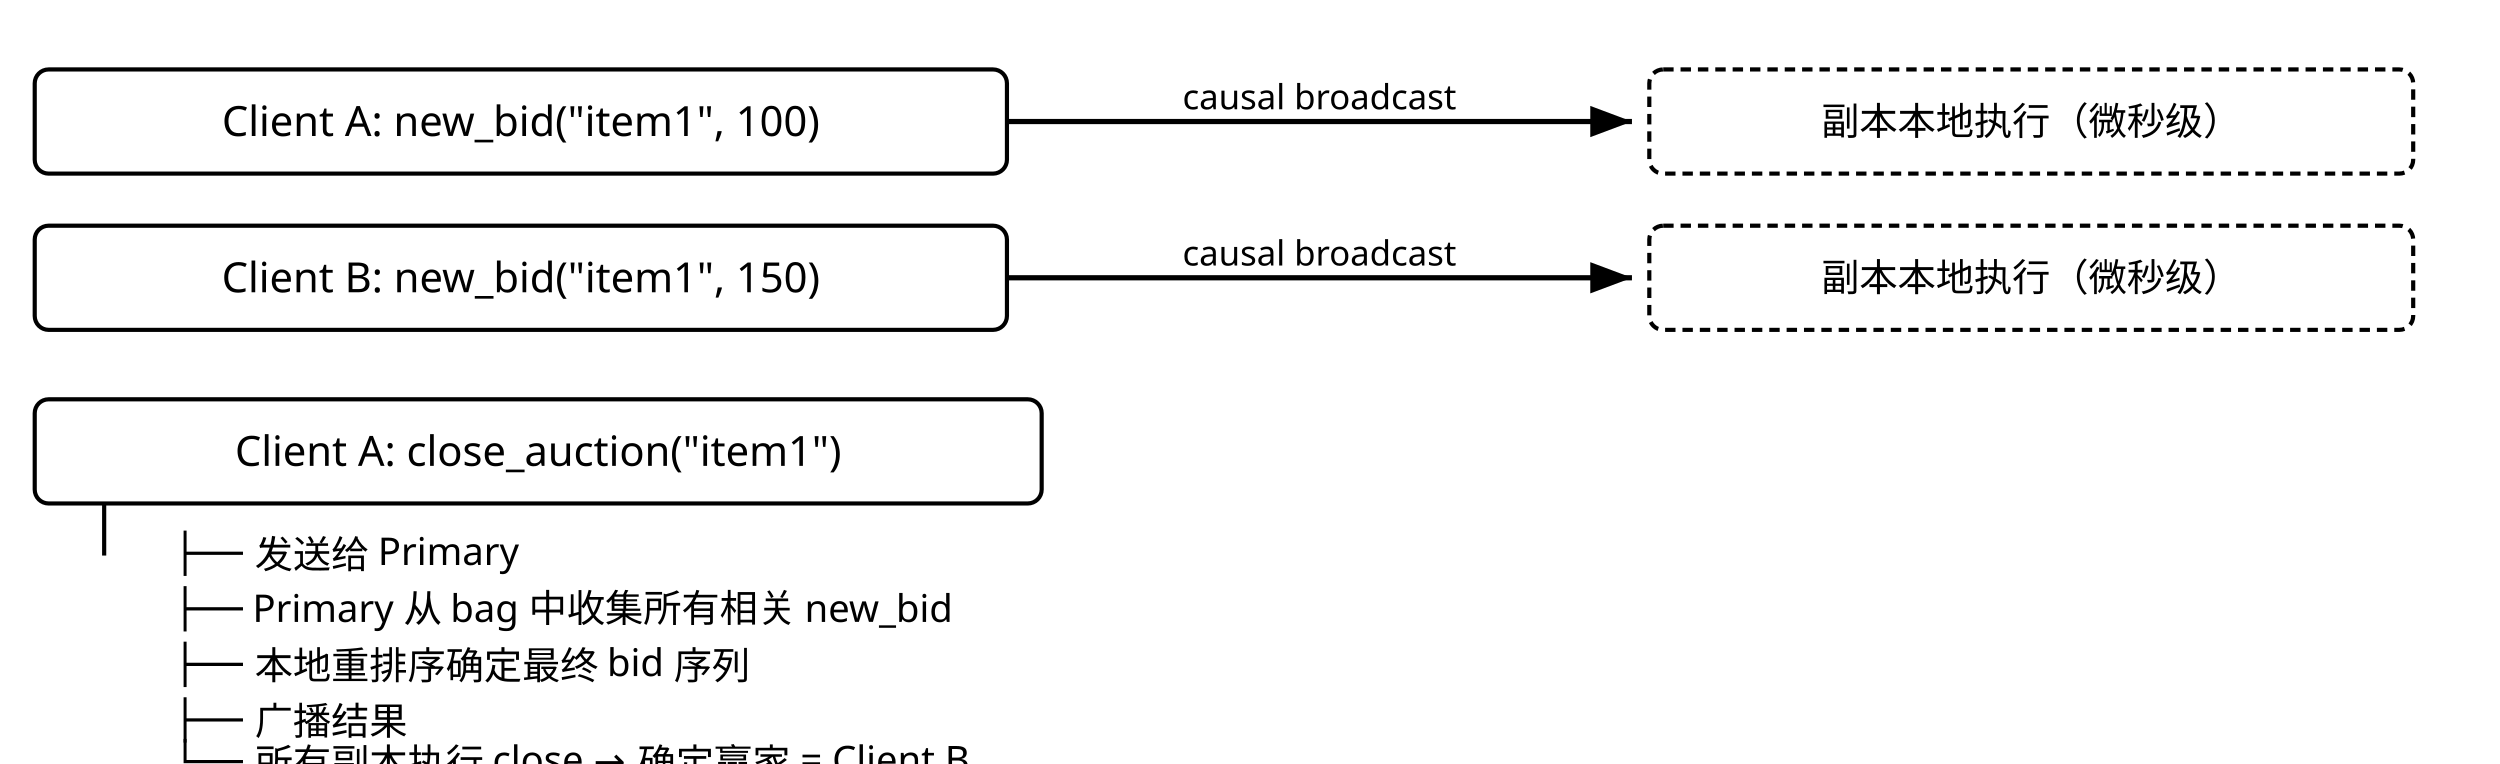
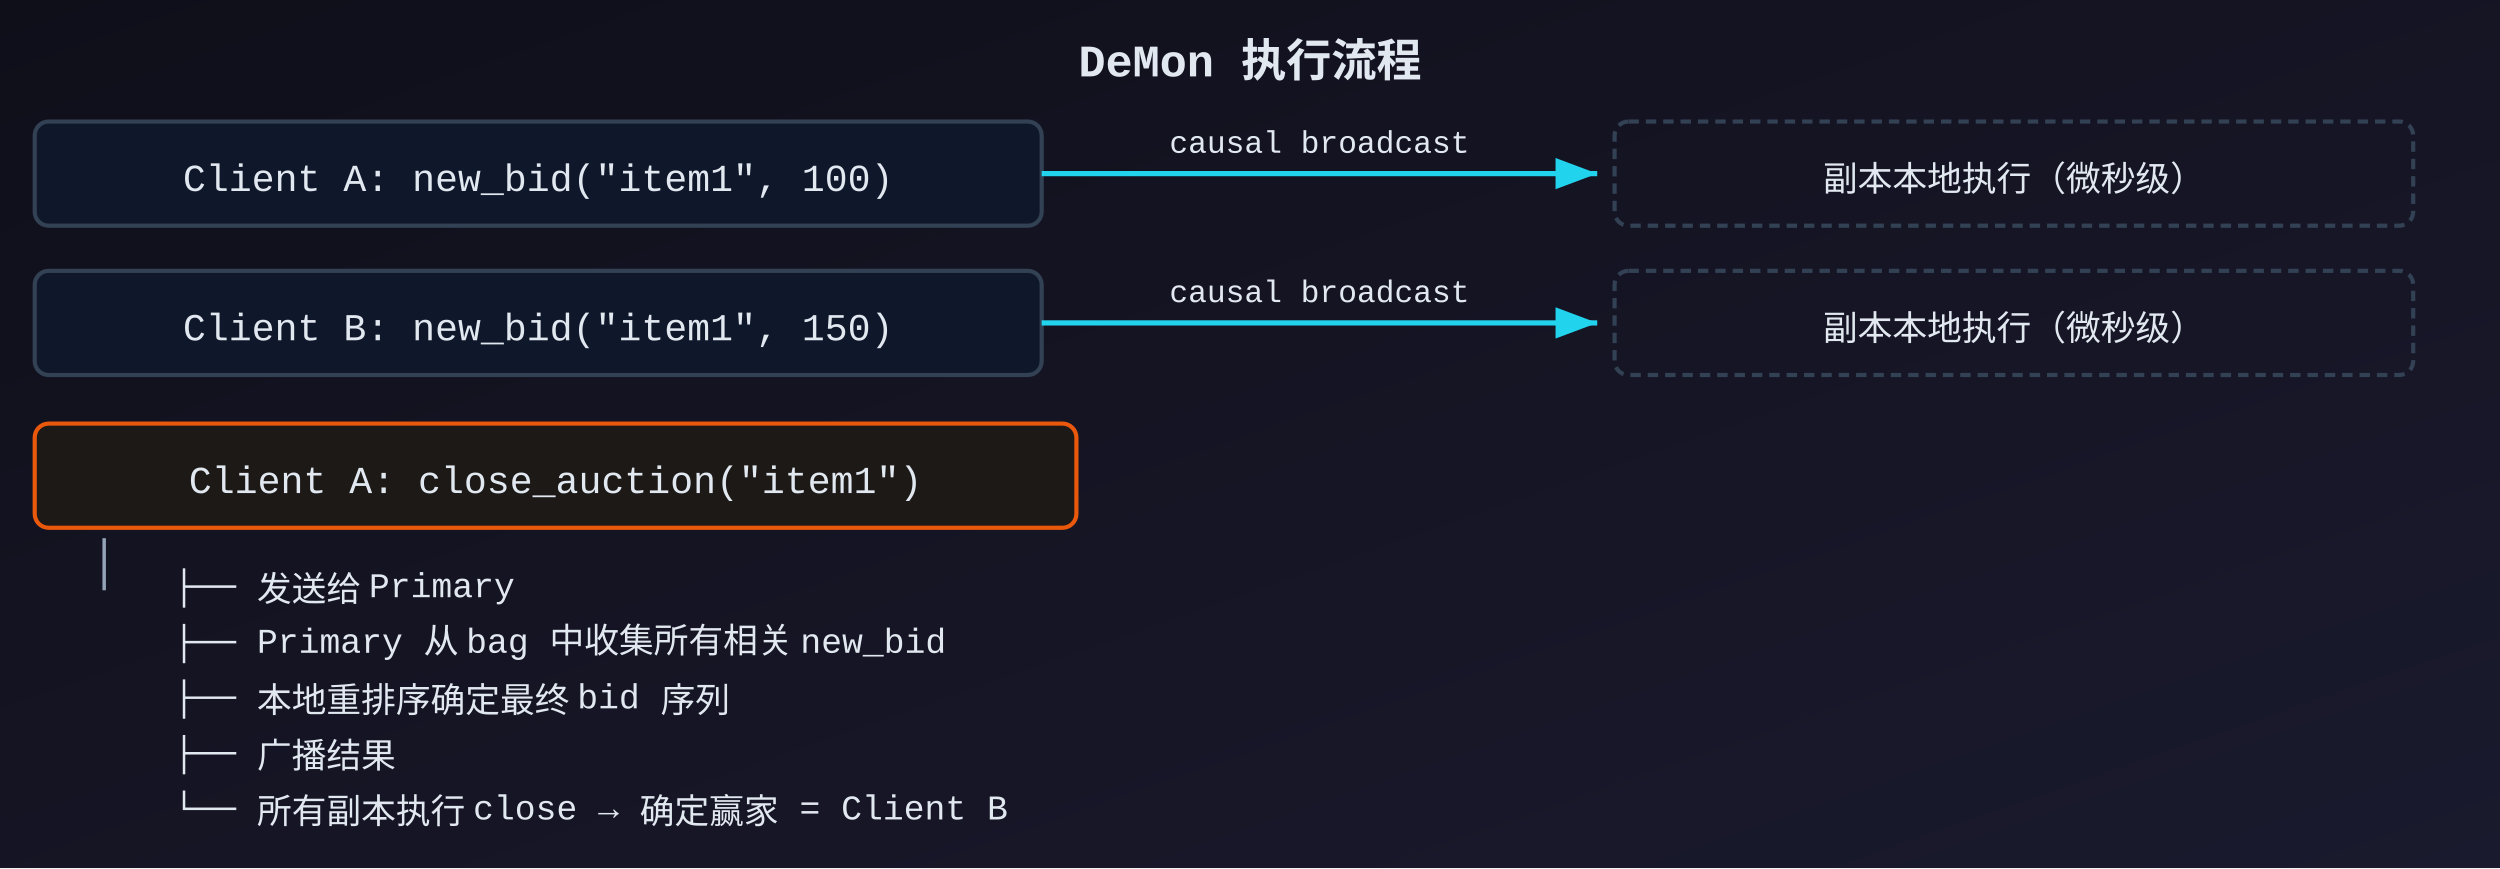
- <svg xmlns="http://www.w3.org/2000/svg" viewBox="0 0 720 220" width="720" height="220">
+ <svg xmlns="http://www.w3.org/2000/svg" viewBox="0 0 720 250" width="720" height="250">
+   <style>
+     text { font-family: 'SF Mono','Fira Code','Cascadia Code','Courier New','Microsoft YaHei','SimHei',monospace; fill: #e2e8f0; }
+   </style>
  <defs>
-     <marker id="arrow-eh-exec1" markerWidth="8" markerHeight="6" refX="8" refY="3" orient="auto">
-       <path d="M0,0 L8,3 L0,6 Z" fill="currentColor" />
-     </marker>
-     <marker id="arrow-eh-exec2" markerWidth="8" markerHeight="6" refX="8" refY="3" orient="auto">
-       <path d="M0,0 L8,3 L0,6 Z" fill="currentColor" />
-     </marker>
-     <marker id="arrow-eh-exec3" markerWidth="8" markerHeight="6" refX="8" refY="3" orient="auto">
-       <path d="M0,0 L8,3 L0,6 Z" fill="currentColor" />
+     <linearGradient id="bg-grad" x1="0%" y1="0%" x2="100%" y2="100%">
+       <stop offset="0%" stop-color="#0f0f1a" />
+       <stop offset="100%" stop-color="#1a1a2e" />
+     </linearGradient>
+     <marker id="arrow-cyan" markerWidth="8" markerHeight="6" refX="8" refY="3" orient="auto">
+       <path d="M0,0 L8,3 L0,6 Z" fill="#22d3ee" />
    </marker>
  </defs>
-   <rect x="10" y="20" width="280" height="30" rx="4" fill="transparent" stroke="currentColor" stroke-width="1.2" />
-   <text x="150" y="35" font-family="sans-serif" font-size="12" fill="currentColor" text-anchor="middle" dominant-baseline="middle">Client A: new_bid("item1", 100)</text>
-   <line x1="290" y1="35" x2="470" y2="35" stroke="currentColor" stroke-width="1.5" marker-end="url(#arrow-eh-exec1)" />
-   <text x="380" y="28" font-family="sans-serif" font-size="10" fill="currentColor" text-anchor="middle" dominant-baseline="middle">causal broadcast</text>
-   <rect x="475" y="20" width="220" height="30" rx="4" fill="transparent" stroke="currentColor" stroke-width="1.2" stroke-dasharray="3,2" />
-   <text x="585" y="35" font-family="sans-serif" font-size="11" fill="currentColor" text-anchor="middle" dominant-baseline="middle">副本本地执行（微秒级）</text>
-   <rect x="10" y="65" width="280" height="30" rx="4" fill="transparent" stroke="currentColor" stroke-width="1.2" />
-   <text x="150" y="80" font-family="sans-serif" font-size="12" fill="currentColor" text-anchor="middle" dominant-baseline="middle">Client B: new_bid("item1", 150)</text>
-   <line x1="290" y1="80" x2="470" y2="80" stroke="currentColor" stroke-width="1.5" marker-end="url(#arrow-eh-exec2)" />
-   <text x="380" y="73" font-family="sans-serif" font-size="10" fill="currentColor" text-anchor="middle" dominant-baseline="middle">causal broadcast</text>
-   <rect x="475" y="65" width="220" height="30" rx="4" fill="transparent" stroke="currentColor" stroke-width="1.2" stroke-dasharray="3,2" />
-   <text x="585" y="80" font-family="sans-serif" font-size="11" fill="currentColor" text-anchor="middle" dominant-baseline="middle">副本本地执行（微秒级）</text>
-   <rect x="10" y="115" width="290" height="30" rx="4" fill="transparent" stroke="currentColor" stroke-width="1.2" />
-   <text x="155" y="130" font-family="sans-serif" font-size="12" fill="currentColor" text-anchor="middle" dominant-baseline="middle">Client A: close_auction("item1")</text>
-   <line x1="30" y1="145" x2="30" y2="160" stroke="currentColor" stroke-width="1.2" />
-   <text x="50" y="160" font-family="sans-serif" font-size="11" fill="currentColor" text-anchor="start" dominant-baseline="middle">├── 发送给 Primary</text>
-   <text x="50" y="176" font-family="sans-serif" font-size="11" fill="currentColor" text-anchor="start" dominant-baseline="middle">├── Primary 从 bag 中收集所有相关 new_bid</text>
-   <text x="50" y="192" font-family="sans-serif" font-size="11" fill="currentColor" text-anchor="start" dominant-baseline="middle">├── 本地重排序确定最终 bid 序列</text>
-   <text x="50" y="208" font-family="sans-serif" font-size="11" fill="currentColor" text-anchor="start" dominant-baseline="middle">├── 广播结果</text>
-   <text x="50" y="220" font-family="sans-serif" font-size="11" fill="currentColor" text-anchor="start" dominant-baseline="middle">└── 所有副本执行 close → 确定赢家 = Client B</text>
+   <rect width="720" height="250" fill="url(#bg-grad)" />
+   <text x="360" y="22" font-size="13" font-weight="700" fill="#e2e8f0" text-anchor="middle">DeMon 执行流程</text>
+   <rect x="10" y="35" width="290" height="30" rx="4" fill="#0f172a" stroke="#334155" stroke-width="1.2" />
+   <text x="155" y="55" font-size="11" fill="#e2e8f0" text-anchor="middle">Client A: new_bid("item1", 100)</text>
+   <line x1="300" y1="50" x2="460" y2="50" stroke="#22d3ee" stroke-width="1.5" marker-end="url(#arrow-cyan)" />
+   <text x="380" y="44" font-size="9" fill="#22d3ee" text-anchor="middle">causal broadcast</text>
+   <rect x="465" y="35" width="230" height="30" rx="4" fill="none" stroke="#334155" stroke-width="1.2" stroke-dasharray="3,2" />
+   <text x="580" y="55" font-size="10" fill="#94a3b8" text-anchor="middle">副本本地执行（微秒级）</text>
+   <rect x="10" y="78" width="290" height="30" rx="4" fill="#0f172a" stroke="#334155" stroke-width="1.2" />
+   <text x="155" y="98" font-size="11" fill="#e2e8f0" text-anchor="middle">Client B: new_bid("item1", 150)</text>
+   <line x1="300" y1="93" x2="460" y2="93" stroke="#22d3ee" stroke-width="1.5" marker-end="url(#arrow-cyan)" />
+   <text x="380" y="87" font-size="9" fill="#22d3ee" text-anchor="middle">causal broadcast</text>
+   <rect x="465" y="78" width="230" height="30" rx="4" fill="none" stroke="#334155" stroke-width="1.2" stroke-dasharray="3,2" />
+   <text x="580" y="98" font-size="10" fill="#94a3b8" text-anchor="middle">副本本地执行（微秒级）</text>
+   <rect x="10" y="122" width="300" height="30" rx="4" fill="#1c1917" stroke="#ea580c" stroke-width="1.2" />
+   <text x="160" y="142" font-size="11" fill="#e2e8f0" text-anchor="middle">Client A: close_auction("item1")</text>
+   <line x1="30" y1="155" x2="30" y2="170" stroke="#94a3b8" stroke-width="1" />
+   <text x="50" y="172" font-size="10" fill="#94a3b8">├── 发送给 Primary</text>
+   <text x="50" y="188" font-size="10" fill="#94a3b8">├── Primary 从 bag 中收集所有相关 new_bid</text>
+   <text x="50" y="204" font-size="10" fill="#94a3b8">├── 本地重排序确定最终 bid 序列</text>
+   <text x="50" y="220" font-size="10" fill="#94a3b8">├── 广播结果</text>
+   <text x="50" y="236" font-size="10" fill="#10b981">└── 所有副本执行 close → 确定赢家 = Client B</text>
</svg>
